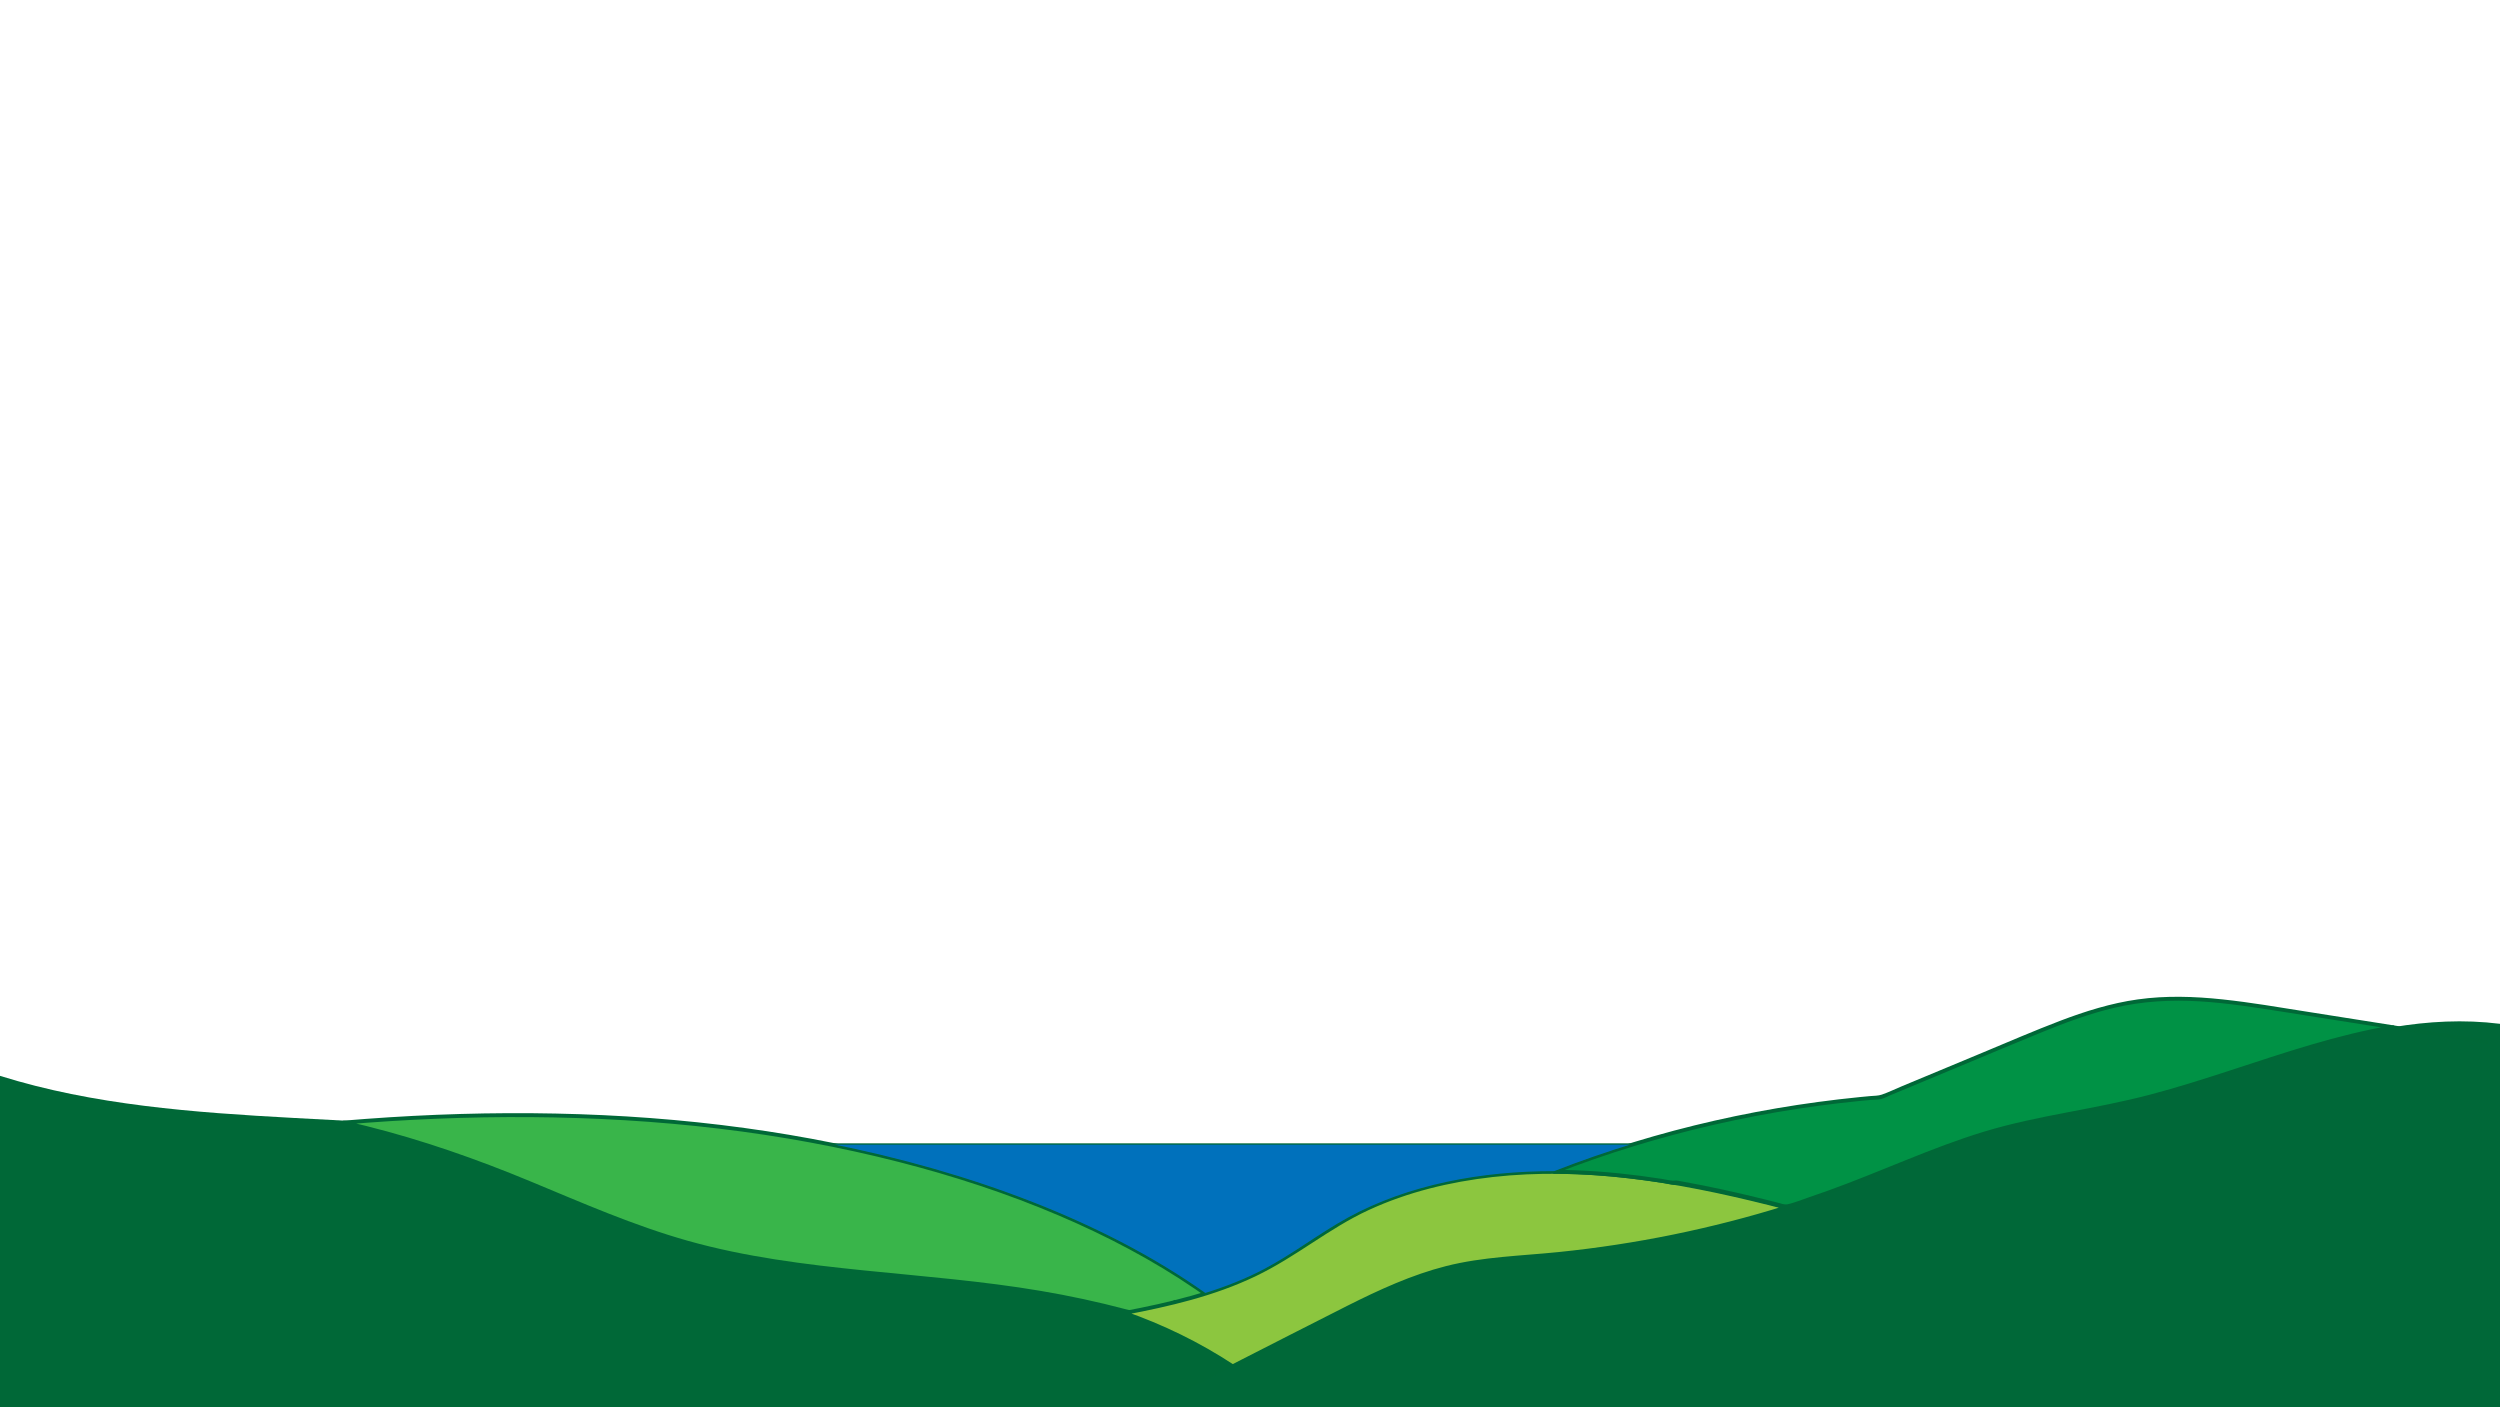
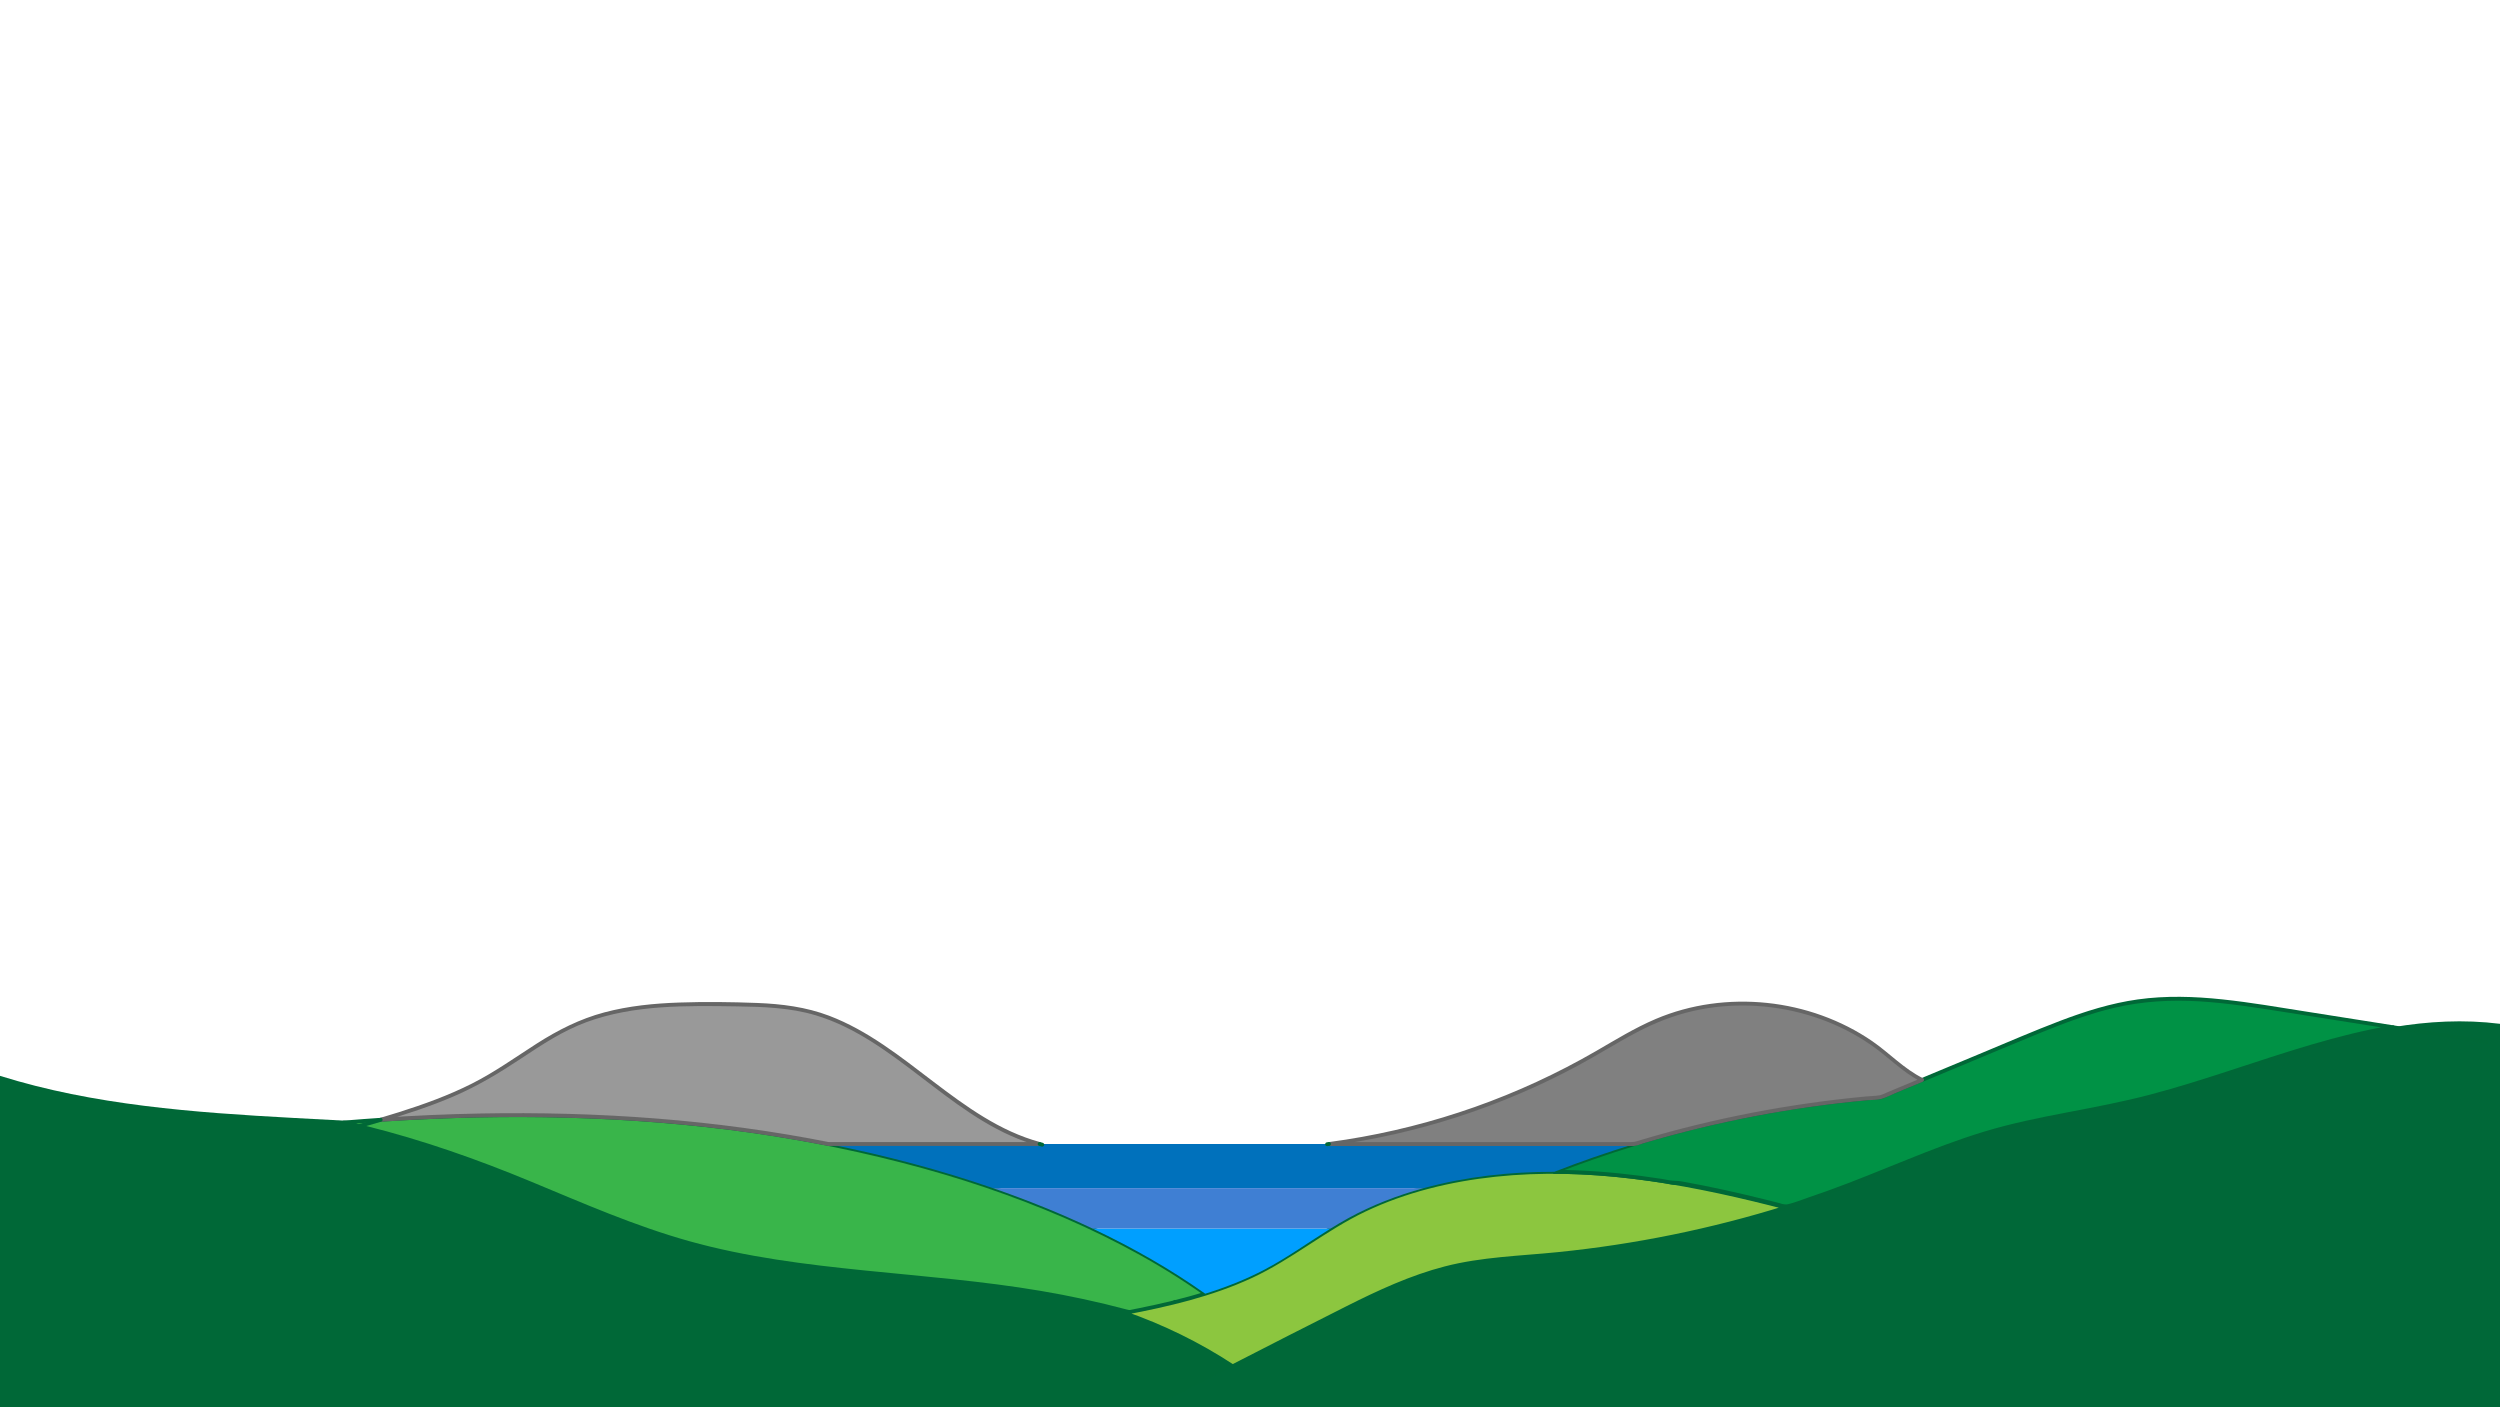
<svg xmlns="http://www.w3.org/2000/svg" id="Layer_1" version="1.1" viewBox="0 0 1920 1080">
  <defs>
    <style>
      .st0 {
        fill: #39b54a;
      }

      .st1 {
+         fill: #0071bc;
+       }
+ 
+       .st2 {
        fill: #8cc63f;
      }

-       .st2 {
+       .st3 {
+         fill: #009fff;
+       }
+ 
+       .st4 {
        fill: #009245;
      }

-       .st3 {
+       .st5 {
        fill: #006838;
      }

-       .st4 {
-         fill: #0071bc;
-         stroke: #006837;
-         stroke-miterlimit: 10;
+       .st6 {
+         fill: #666;
      }

-       .st5 {
+       .st7 {
        fill: #006837;
+       }
+ 
+       .st8 {
+         fill: #999;
+       }
+ 
+       .st9 {
+         fill: #3f7fd3;
+       }
+ 
+       .st10 {
+         fill: gray;
      }
    </style>
  </defs>
-   <path class="st5" d="M992,1084.16H0v-257.91c143.4,44.93,307.08,22.7,452.56,55.75,10.94,2.49,21.78,5.28,32.5,8.45,20.03,5.9,39.64,13.08,58.73,21.88,37.04,17.07,71.01,39.85,109.85,53.2,51.94,17.84,109.07,17.66,163.17,28.96,15.83,3.31,31.41,7.64,46.59,12.91,29.59,10.27,57.68,24.14,83.3,41.11,16.17,10.69,31.35,22.63,45.3,35.65Z" />
-   <path class="st3" d="M1920,786.28v298.72H877c23.23-11.88,46.47-23.76,69.7-35.65,25.31-12.95,50.61-25.9,75.93-38.85,31.07-15.89,62.79-32.02,98.32-39.33,20.69-4.25,42.1-5.38,63.3-7.24,64.08-5.63,127.24-18.15,187.41-37.07,15.35-4.81,30.51-10.07,45.44-15.72,39.29-14.88,77.15-32.62,118.23-43.8,33.45-9.11,68.47-13.71,102.35-21.71,67.28-15.91,132.78-45.45,199.99-56.72,27.09-4.55,54.46-6.11,82.33-2.62Z" />
-   <path class="st5" d="M1909.89,798.81c-18.61-2.94-37.22-5.88-55.83-8.82-5.33-.84-10.66-1.69-15.99-2.53-1.89-.3-2.7,2.59-.8,2.89,18.61,2.95,37.22,5.89,55.83,8.83,5.33.84,10.66,1.68,15.99,2.53,1.89.3,2.7-2.59.8-2.89h0Z" />
-   <path class="st5" d="M1285.33,907.22c-.06.03-.12.05-.18.08l.36-.15c-.53.22-1.07.44-1.6.67-.17.09-.32.22-.42.39-.13.14-.22.31-.27.51-.06.2-.07.4-.03.6,0,.2.07.39.18.56l.23.3c.19.19.41.31.66.39l.4.05c.27,0,.52-.07.76-.2.06-.03.12-.05.18-.08l-.36.15c.53-.22,1.07-.44,1.6-.67.17-.09.32-.22.42-.39.13-.14.22-.31.27-.51.06-.2.07-.4.03-.6,0-.2-.07-.39-.18-.56l-.23-.3c-.19-.19-.41-.31-.66-.39l-.4-.05c-.27,0-.52.07-.76.2h0Z" />
+   <path class="st7" d="M992,1084.16H0v-257.91c143.4,44.93,307.08,22.7,452.56,55.75,10.94,2.49,21.78,5.28,32.5,8.45,20.03,5.9,39.64,13.08,58.73,21.88,37.04,17.07,71.01,39.85,109.85,53.2,51.94,17.84,109.07,17.66,163.17,28.96,15.83,3.31,31.41,7.64,46.59,12.91,29.59,10.27,57.68,24.14,83.3,41.11,16.17,10.69,31.35,22.63,45.3,35.65Z" />
+   <path class="st5" d="M1920,786.28v298.72H877c23.23-11.88,46.47-23.76,69.7-35.65,25.31-12.95,50.61-25.9,75.93-38.85,31.07-15.89,62.79-32.02,98.32-39.33,20.69-4.25,42.1-5.38,63.3-7.24,64.08-5.63,127.24-18.15,187.41-37.07,15.35-4.81,30.51-10.07,45.44-15.72,39.29-14.88,77.15-32.62,118.23-43.8,33.45-9.11,68.47-13.71,102.35-21.71,67.28-15.91,132.78-45.45,199.99-56.72,27.09-4.55,54.46-6.11,82.33-2.62Z" />
+   <path class="st7" d="M1909.89,798.81c-18.61-2.94-37.22-5.88-55.83-8.82-5.33-.84-10.66-1.69-15.99-2.53-1.89-.3-2.7,2.59-.8,2.89,18.61,2.95,37.22,5.89,55.83,8.83,5.33.84,10.66,1.68,15.99,2.53,1.89.3,2.7-2.59.8-2.89h0Z" />
+   <path class="st7" d="M1285.33,907.22c-.06.03-.12.05-.18.08l.36-.15c-.53.22-1.07.44-1.6.67-.17.09-.32.22-.42.39-.13.14-.22.31-.27.51-.06.2-.07.4-.03.6,0,.2.07.39.18.56l.23.3c.19.19.41.31.66.39l.4.05c.27,0,.52-.07.76-.2.06-.03.12-.05.18-.08l-.36.15c.53-.22,1.07-.44,1.6-.67.17-.09.32-.22.42-.39.13-.14.22-.31.27-.51.06-.2.07-.4.03-.6,0-.2-.07-.39-.18-.56l-.23-.3c-.19-.19-.41-.31-.66-.39l-.4-.05c-.27,0-.52.07-.76.2h0Z" />
  <g>
-     <path class="st0" d="M931.4,997.72c-8.66,1.69-17.39,3.28-26.17,4.78h-.01c-11.99,2.05-24.08,3.94-36.19,5.74-.65-.18-1.3-.35-1.96-.53-4.06-1.1-8.14-2.15-12.25-3.17-.02,0-.04-.02-.06-.02-19.73-4.93-39.85-9.09-60.23-12.41-51.88-8.47-105.5-11.77-158.03-17.88-35.07-4.07-69.65-9.38-102.91-18.31-62.11-16.67-116.44-45.13-175.67-66.45-30.53-10.99-61.89-19.97-93.92-27.33,3.77-.32,7.53-.62,11.31-.91h.01c84.91-6.6,170.63-6.82,255.1,1.64,35.77,3.59,71.31,8.84,106.08,15.77,109.77,21.82,211.84,60.19,289.12,114.92,1.94,1.37,3.87,2.75,5.78,4.15Z" />
-     <path class="st5" d="M931,996.27c-10.63,2.07-21.29,3.98-31.97,5.76-5.81.97-11.62,1.9-17.44,2.8-2.81.44-5.61.86-8.42,1.29-3.31.5-5.53.19-8.75-.66-21.45-5.67-43.16-10.34-65.04-14.04-44.99-7.62-90.53-11.13-135.9-15.75s-90.91-10.29-134.92-22.66c-41.77-11.75-81.51-29.26-121.5-45.85-41.04-17.02-82.74-31.65-125.88-42.43-5.58-1.39-11.18-2.73-16.78-4.02l-.4,2.95c47.77-4.01,95.71-6.07,143.65-5.71,48.43.36,96.89,3.11,144.99,8.89,46.55,5.59,92.79,14.04,138.21,25.7,41.78,10.73,82.95,24.18,122.64,41.12,36.48,15.57,71.82,34.1,104.6,56.49,4.23,2.89,8.42,5.85,12.56,8.87,1.56,1.14,3.06-1.46,1.51-2.59-32.29-23.56-67.4-43.08-103.8-59.5-38.93-17.56-79.4-31.66-120.56-42.99-44.59-12.28-90.07-21.35-135.89-27.63-48.11-6.6-96.62-10.1-145.16-11.1-48.75-1.01-97.55.51-146.17,4.13-5.53.41-11.05.85-16.57,1.31-1.59.13-2.15,2.54-.4,2.95,43.77,10.09,86.44,23.62,128.07,40.46,40.41,16.35,80.15,34.53,121.81,47.58,43.12,13.51,87.83,20.26,132.64,25.19,46.16,5.08,92.56,8.3,138.5,15.24,22.61,3.42,45.07,7.82,67.27,13.29,5.1,1.26,10.19,2.57,15.27,3.93,2.17.58,3.93.15,6.16-.19,3.03-.46,6.05-.92,9.07-1.39,10.89-1.69,21.77-3.48,32.62-5.42,5.6-1,11.2-2.05,16.78-3.14,1.89-.37,1.09-3.26-.8-2.89Z" />
+     <path class="st0" d="M931.4,997.72c-8.66,1.69-17.39,3.28-26.17,4.78,0,0-.01-.01-.01,0-11.99,2.05-24.08,3.95-36.19,5.75-.65-.18-1.3-.36-1.96-.53-4.06-1.1-8.14-2.15-12.25-3.18-.02,0-.04-.01-.06-.01-19.73-4.93-39.85-9.09-60.23-12.41-51.88-8.48-105.5-11.78-158.03-17.88-35.07-4.07-69.65-9.38-102.91-18.31-62.11-16.67-116.44-45.13-175.67-66.45-26.84-9.66-54.33-17.77-82.35-24.59-3.85-.94-7.7-1.85-11.57-2.74,3.77-.32,7.53-.62,11.31-.91h.01c5.68-.44,11.37-.86,17.06-1.24,79.32-5.35,159.22-5.02,238.04,2.88,35.77,3.59,71.31,8.84,106.08,15.77,43.62,8.67,86.02,19.96,126.14,33.85,26.57,9.19,52.13,19.52,76.37,31,31.28,14.79,60.38,31.49,86.61,50.07,1.94,1.37,3.87,2.75,5.78,4.15Z" />
+     <path class="st7" d="M931,996.27c-10.63,2.07-21.29,3.98-31.97,5.76-5.81.97-11.62,1.9-17.44,2.8-2.81.44-5.61.87-8.42,1.29-3.05.46-5.18.28-8.14-.5-21.64-5.75-43.57-10.47-65.65-14.21-44.78-7.58-90.1-11.1-135.25-15.69-45.38-4.61-90.93-10.24-134.97-22.56-41.79-11.69-81.55-29.19-121.54-45.78-41.29-17.13-83.23-31.87-126.64-42.7-5.52-1.38-11.04-2.7-16.58-3.98l-.4,2.95c45.57-3.84,91.31-5.87,137.05-5.75,46.26.13,92.54,2.45,138.53,7.43s91.36,12.69,136.17,23.45,86.03,23.66,127.29,40.51c40.2,16.42,79.17,36.33,115.05,60.85,4.23,2.89,8.42,5.85,12.56,8.87,1.56,1.14,3.06-1.46,1.51-2.59-35.01-25.56-73.36-46.36-113.08-63.6-40.47-17.57-82.48-31.52-125.18-42.6-44.29-11.49-89.36-19.88-134.75-25.6-46.32-5.83-92.99-8.82-139.66-9.56s-93.59.84-140.24,4.37c-5.09.38-10.17.78-15.25,1.21-1.59.13-2.15,2.54-.4,2.95,44.17,10.19,87.2,23.89,129.2,40.92,40.21,16.31,79.79,34.36,121.27,47.3,43.14,13.46,87.88,20.17,132.69,25.08,46.17,5.06,92.56,8.29,138.49,15.27,22.4,3.41,44.64,7.78,66.64,13.2,5.1,1.26,10.2,2.56,15.27,3.93,2.16.58,3.95.15,6.16-.18,3.03-.46,6.05-.92,9.07-1.39,10.89-1.69,21.77-3.48,32.62-5.42,5.6-1,11.2-2.05,16.78-3.14,1.89-.37,1.09-3.26-.8-2.89Z" />
  </g>
-   <path class="st5" d="M911.81,1006.86c-2.73-2.75-5.51-5.45-8.35-8.1-.57-.54-1.56-.61-2.12,0s-.61,1.55,0,2.12c2.84,2.64,5.62,5.34,8.35,8.1.55.56,1.58.6,2.12,0s.59-1.53,0-2.12h0Z" />
+   <path class="st7" d="M911.81,1006.86c-2.73-2.75-5.51-5.45-8.35-8.1-.57-.54-1.56-.61-2.12,0s-.61,1.55,0,2.12c2.84,2.64,5.62,5.34,8.35,8.1.55.56,1.58.6,2.12,0s.59-1.53,0-2.12h0Z" />
  <g>
-     <path class="st1" d="M1371.66,927.39c-37.4,11.71-75.95,20.95-115.16,27.62-23.87,4.06-48,7.16-72.25,9.29-21.2,1.85-42.61,2.99-63.3,7.22-35.53,7.28-67.25,23.33-98.32,39.16-25.08,12.78-50.15,25.55-75.22,38.33-.24.12-.47.24-.71.36-25.62-16.89-53.71-30.7-83.3-40.93.62-.12,1.25-.23,1.87-.36.6-.11,1.2-.23,1.8-.34,11.88-2.29,23.71-4.79,35.33-7.68.06-.02.12-.03.18-.05,7.78-1.93,15.48-4.06,23.04-6.42,15.77-4.92,31-10.88,45.3-18.4,22.67-11.92,42.34-27.44,64.74-39.72,46.27-25.33,102.54-35.64,158.04-35.5,4.21,0,8.41.08,12.61.2,16.83.51,33.56,1.91,50.19,3.98,9.89,1.24,19.76,2.71,29.59,4.39.35.06.7.12,1.05.18,28.19,4.85,56.06,11.32,83.58,18.46.31.08.63.16.94.24Z" />
-     <path class="st5" d="M1371.26,925.94c-56.63,17.69-115.05,29.59-174.07,35.62-28.94,2.96-58.33,3.6-86.65,10.8-26.49,6.74-51.42,18.25-75.77,30.47-29.7,14.91-59.2,30.2-88.83,45.22h1.51c-26.05-17.12-54.22-30.86-83.66-41.08v2.89c34.28-6.49,68.75-14.5,100.37-29.64s56.33-36.75,86.97-50.89c29.97-13.84,62.58-21.7,95.31-25.37,34.62-3.88,69.6-3,104.18.96,36.34,4.16,72.22,11.72,107.67,20.6,4.33,1.08,8.64,2.19,12.96,3.31,1.87.48,2.67-2.41.8-2.89-35.37-9.14-71.04-17.23-107.25-22.22-34.84-4.8-70.13-6.75-105.23-4-32.85,2.57-65.63,9.06-96.34,21.21-15.22,6.02-29.67,13.53-43.54,22.2-14.5,9.07-28.49,18.97-43.39,27.39-30.89,17.45-65.48,26.8-100.02,33.85-4.42.9-8.85,1.77-13.29,2.61-1.57.3-1.28,2.45,0,2.89,29.2,10.14,57.11,23.8,82.94,40.78.46.3,1.05.24,1.51,0,26.68-13.53,53.29-27.18,79.95-40.73,24.26-12.34,48.82-24.43,75-32.2,28.31-8.4,57.61-9.65,86.82-12.38s58.26-6.86,87.05-12.41c32.34-6.23,64.33-14.28,95.77-24.1,1.84-.57,1.05-3.47-.8-2.89Z" />
+     <path class="st2" d="M1371.66,927.39c-37.4,11.71-75.95,20.95-115.16,27.62-23.87,4.06-48,7.16-72.25,9.28-21.2,1.85-42.61,2.99-63.3,7.22-35.53,7.28-67.25,23.33-98.32,39.16-25.08,12.77-50.15,25.54-75.22,38.32h0c-.24.12-.46.25-.7.36-25.62-16.89-53.71-30.7-83.3-40.93.62-.12,1.24-.23,1.86-.36h.01c.6-.11,1.2-.22,1.8-.34,11.88-2.29,23.71-4.79,35.33-7.68.06-.02.12-.03.18-.05,7.78-1.93,15.48-4.06,23.04-6.42,15.77-4.93,31-10.88,45.3-18.4,17.94-9.43,34-21.12,51.03-31.67,4.48-2.79,9.04-5.49,13.71-8.05,17.93-9.82,37.37-17.38,57.68-22.95,32.09-8.8,66.37-12.64,100.36-12.55,4.21,0,8.41.07,12.61.2,16.83.51,33.56,1.91,50.19,3.98,9.89,1.24,19.76,2.71,29.59,4.38.35.06.7.12,1.05.18,28.19,4.85,56.05,11.32,83.57,18.46h.01c.31.08.63.16.94.24Z" />
+     <path class="st7" d="M1371.26,925.94c-56.95,17.79-115.7,29.73-175.06,35.72-28.93,2.92-58.27,3.61-86.56,10.93-26.46,6.84-51.35,18.41-75.68,30.65-29.39,14.78-58.87,29.82-88.02,44.81h1.51c-26.05-17.12-54.21-30.86-83.66-41.08v2.89c33.38-6.33,66.88-14.08,97.83-28.44,30.63-14.21,56.57-36.46,87.05-50.94,31.29-14.86,65.55-23.1,99.91-26.75,35.08-3.73,70.49-2.61,105.47,1.6,35.5,4.27,70.55,11.73,105.2,20.44,4.01,1.01,8.01,2.05,12.01,3.07,1.87.48,2.67-2.41.8-2.89-34.43-8.79-69.07-16.79-104.29-21.8-35.12-5-70.7-7.17-106.13-4.58s-68.31,9.21-100.16,22.06c-15.51,6.26-30.15,14.13-44.27,23.07-14.39,9.12-28.36,18.94-43.3,27.16-30.69,16.88-64.95,25.91-99.07,32.81-3.94.8-7.89,1.56-11.85,2.31-1.57.3-1.28,2.45,0,2.89,29.2,10.14,57.11,23.79,82.94,40.78.46.3,1.05.24,1.51,0,25.78-13.26,52.27-26.64,78.34-39.91,24.52-12.48,49.29-24.81,75.72-32.75,28.27-8.5,57.5-9.87,86.71-12.55,29.53-2.71,58.93-6.88,88.05-12.49,32.34-6.24,64.33-14.28,95.77-24.1,1.84-.57,1.05-3.47-.8-2.89Z" />
  </g>
-   <path class="st5" d="M1381.22,927.82c-3.05-.81-6.1-1.62-9.16-2.41-.76-.2-1.66.25-1.85,1.05s.24,1.63,1.05,1.85c3.06.79,6.11,1.6,9.16,2.41.76.2,1.66-.25,1.85-1.05s-.24-1.63-1.05-1.85h0Z" />
-   <path class="st5" d="M863,1006.8c-9.86,1.88-19.75,3.63-29.64,5.38-1.9.34-1.09,3.23.8,2.89,9.89-1.75,19.78-3.5,29.64-5.38,1.89-.36,1.09-3.25-.8-2.89h0Z" />
+   <path class="st7" d="M1381.22,927.82c-3.05-.81-6.1-1.62-9.16-2.41-.76-.2-1.66.25-1.85,1.05s.24,1.63,1.05,1.85c3.06.79,6.11,1.6,9.16,2.41.76.2,1.66-.25,1.85-1.05s-.24-1.63-1.05-1.85h0Z" />
+   <path class="st7" d="M863,1006.8c-9.86,1.88-19.75,3.63-29.64,5.38-1.9.34-1.09,3.23.8,2.89,9.89-1.75,19.78-3.5,29.64-5.38,1.89-.36,1.09-3.25-.8-2.89h0Z" />
  <g>
-     <path class="st2" d="M1837.67,788.9c-67.21,11.26-132.71,40.81-199.99,56.72-33.88,8.01-68.9,12.6-102.35,21.71-41.08,11.19-78.94,28.92-118.23,43.8-14.93,5.65-30.09,10.9-45.44,15.72-27.83-7.25-56.01-13.85-84.52-18.77-.35.14-.7.29-1.05.44-9.83-1.67-19.7-3.15-29.59-4.39-16.63-2.07-33.36-3.47-50.19-3.98-4.2-.13-8.4-.2-12.61-.2,20.1-7.87,40.61-14.99,61.46-21.36,60.93-18.61,124.68-30.77,189.24-35.99,36.24-15.09,72.48-30.19,108.73-45.28,29.09-12.11,58.76-24.38,90.86-28.58,35.77-4.68,72.18.96,107.75,6.58,28.64,4.53,57.29,9.06,85.93,13.58Z" />
-     <path class="st5" d="M1837.27,787.46c-42.31,7.16-83.02,21.1-123.71,34.37-20.6,6.72-41.26,13.31-62.22,18.83-20.98,5.52-42.28,9.54-63.57,13.61-21.49,4.11-42.95,8.45-63.91,14.81-20.33,6.16-40.15,13.84-59.84,21.76-19.93,8.02-39.78,16.25-60,23.53-5.03,1.81-10.07,3.57-15.13,5.28s-10.51,3.99-15.85,5.19c-2.73.61-5.58-.64-8.24-1.32-2.83-.72-5.66-1.44-8.5-2.15-5.27-1.31-10.55-2.6-15.84-3.84-11-2.59-22.05-5.02-33.13-7.23-5.34-1.06-10.7-2.08-16.06-3.03-1.25-.22-2.65-.65-3.92-.68-.91-.02-1.78.21-2.69.15-2.86-.19-5.78-.95-8.61-1.39-21.63-3.35-43.43-5.7-65.3-6.56-5.67-.22-11.35-.35-17.03-.36l.4,2.95c39.94-15.61,81.05-28.17,122.86-37.71,20.99-4.79,42.15-8.82,63.42-12.09,10.85-1.67,21.73-3.14,32.64-4.4,5.32-.62,10.65-1.19,15.98-1.71,2.46-.24,4.93-.47,7.39-.69,2.66-.24,5.61-.12,8.21-.71,2.26-.51,4.56-1.84,6.7-2.73,2.76-1.15,5.51-2.3,8.27-3.44,5.12-2.13,10.24-4.27,15.36-6.4,10.24-4.27,20.48-8.53,30.73-12.8,20.09-8.37,40.15-16.83,60.3-25.08,18.88-7.73,38.04-15,57.95-19.67,21.43-5.02,43.3-6.23,65.23-4.92,22.16,1.32,44.09,4.87,65.99,8.34s43.81,6.93,65.71,10.39c5.48.86,10.95,1.73,16.43,2.59,1.89.3,2.7-2.59.8-2.89-22.12-3.49-44.23-6.99-66.34-10.48-21.61-3.42-43.22-7.15-64.99-9.46-21.57-2.29-43.39-3-64.93.02-20.53,2.88-40.4,9.12-59.73,16.48s-39.71,16.17-59.49,24.41-41.36,17.23-62.05,25.84c-5.09,2.12-10.15,4.61-15.36,6.4-2.77.95-5.9.86-8.8,1.12-2.67.24-5.34.49-8.01.76-10.73,1.06-21.43,2.32-32.11,3.76-21.23,2.86-42.35,6.47-63.32,10.83-42.29,8.8-83.97,20.65-124.5,35.61-5.07,1.87-10.12,3.8-15.15,5.76-1.5.58-1.4,2.94.4,2.95,22.44.04,44.88,1.79,67.13,4.74,5.84.77,11.67,1.63,17.49,2.56,2.4.38,4.96,1.13,7.38,1.22.98.04,1.92-.18,2.91-.11,1.44.11,2.92.52,4.33.77,11.13,2.02,22.22,4.28,33.26,6.73s21.59,4.98,32.34,7.68c2.63.66,5.26,1.33,7.89,2.01,2.35.61,4.45,1.6,6.82.88,5.13-1.54,10.2-3.27,15.28-4.98,20.53-6.92,40.68-14.8,60.75-22.93,19.82-8.03,39.63-16.14,59.88-23.05,20.45-6.97,41.3-12.23,62.47-16.5,21.55-4.35,43.25-8,64.67-12.98,21.08-4.9,41.82-11.13,62.42-17.71,40.89-13.05,81.46-27.69,123.56-36.45,5.25-1.09,10.51-2.08,15.8-2.97,1.9-.32,1.09-3.21-.8-2.89Z" />
+     <path class="st4" d="M1837.67,788.9c-67.21,11.27-132.71,40.81-199.99,56.72-33.88,8-68.9,12.6-102.35,21.71-41.08,11.19-78.94,28.93-118.23,43.81-14.93,5.65-30.09,10.9-45.44,15.71-27.83-7.25-56.01-13.85-84.52-18.77-.35.14-.7.29-1.05.43-9.83-1.67-19.7-3.14-29.59-4.38-16.63-2.07-33.36-3.47-50.19-3.98-4.2-.13-8.4-.2-12.61-.2,20.1-7.87,40.61-14.99,61.46-21.36,60.93-18.62,124.68-30.77,189.24-35.99,10.58-4.41,21.16-8.81,31.75-13.22,25.66-10.69,51.32-21.38,76.98-32.06,29.09-12.11,58.76-24.39,90.86-28.58,35.77-4.68,72.18.96,107.75,6.58,28.64,4.53,57.29,9.06,85.93,13.58Z" />
+     <path class="st7" d="M1837.27,787.45c-42.31,7.16-83.02,21.11-123.71,34.38-20.6,6.72-41.26,13.31-62.22,18.83-20.98,5.52-42.28,9.54-63.57,13.61-21.49,4.11-42.95,8.45-63.91,14.81-20.33,6.17-40.15,13.84-59.84,21.77s-39.78,16.25-60,23.53c-5.03,1.81-10.07,3.57-15.13,5.28s-10.51,3.99-15.85,5.19c-2.73.61-5.58-.64-8.24-1.32-2.83-.72-5.66-1.44-8.5-2.15-5.27-1.31-10.55-2.6-15.84-3.84-11-2.59-22.05-5.02-33.13-7.23-5.34-1.06-10.7-2.08-16.06-3.03-2.34-.42-4.34-.38-6.61-.53-2.86-.19-5.78-.95-8.61-1.39-21.63-3.35-43.43-5.7-65.3-6.56-5.67-.22-11.35-.35-17.03-.35l.4,2.95c39.94-15.6,81.05-28.17,122.86-37.72,20.99-4.79,42.15-8.82,63.42-12.09,10.85-1.67,21.73-3.13,32.64-4.4,5.32-.62,10.65-1.19,15.98-1.71,2.46-.24,4.93-.47,7.39-.69,2.66-.24,5.61-.12,8.21-.71,2.24-.51,4.53-1.83,6.67-2.72,2.74-1.14,5.49-2.28,8.23-3.43,5.1-2.12,10.19-4.24,15.29-6.36,10.26-4.27,20.52-8.55,30.78-12.82,20.13-8.38,40.22-16.86,60.4-25.12,18.88-7.73,38.04-15,57.95-19.67,21.43-5.02,43.3-6.23,65.23-4.92s44.09,4.87,65.99,8.34c21.9,3.46,43.81,6.93,65.71,10.39,5.48.86,10.95,1.73,16.43,2.59,1.89.3,2.7-2.59.8-2.89-22.12-3.49-44.23-6.99-66.34-10.48s-43.22-7.15-64.99-9.46c-21.57-2.29-43.39-2.99-64.93.03-20.53,2.88-40.4,9.12-59.73,16.48-20.05,7.63-39.75,16.19-59.55,24.43-20.69,8.62-41.38,17.24-62.07,25.85-5.06,2.11-10.1,4.59-15.28,6.36-2.76.95-5.9.86-8.79,1.12-2.67.24-5.34.49-8.01.75-10.73,1.06-21.43,2.31-32.11,3.75-21.23,2.86-42.35,6.47-63.32,10.83-42.29,8.8-83.97,20.65-124.5,35.62-5.07,1.87-10.12,3.8-15.15,5.76-1.5.58-1.4,2.94.4,2.95,22.44.04,44.88,1.79,67.13,4.74,5.84.77,11.67,1.63,17.49,2.55,2.4.38,4.96,1.12,7.38,1.21.98.04,1.92-.18,2.91-.11,1.44.11,2.92.52,4.33.77,11.13,2.02,22.22,4.28,33.26,6.73s21.59,4.98,32.34,7.68c2.63.66,5.26,1.33,7.89,2.01,2.35.61,4.45,1.59,6.82.88,5.13-1.54,10.2-3.27,15.28-4.98,20.53-6.91,40.68-14.79,60.75-22.92,19.82-8.03,39.63-16.15,59.88-23.05,20.45-6.97,41.3-12.23,62.47-16.51,21.55-4.35,43.25-8,64.67-12.98,21.08-4.9,41.82-11.13,62.42-17.71,40.89-13.05,81.46-27.69,123.56-36.46,5.25-1.09,10.51-2.08,15.8-2.98,1.9-.32,1.09-3.21-.8-2.89Z" />
  </g>
-   <path class="st4" d="M1255.16,878.59c-20.85,6.37-41.36,13.49-61.46,21.36-55.5-.13-111.77,10.17-158.04,35.5-22.4,12.28-42.07,27.79-64.74,39.72-14.3,7.52-29.53,13.47-45.3,18.4-77.28-54.73-179.35-93.1-289.12-114.92v-.06h618.66Z" />
+   <path class="st3" d="M839.01,943.5h182.94c-17.03,10.55-33.09,22.24-51.03,31.67-14.3,7.52-29.53,13.47-45.3,18.4-26.23-18.58-55.33-35.28-86.61-50.07Z" />
+   <path class="st1" d="M1255.16,878.59c-20.85,6.37-41.36,13.49-61.46,21.36-33.99-.09-68.27,3.75-100.36,12.55h-330.7c-40.12-13.89-82.52-25.18-126.14-33.85v-.06h618.66Z" />
+   <g>
+     <path class="st10" d="M1476.15,829.38c-10.59,4.41-21.17,8.81-31.75,13.22-64.56,5.22-128.31,17.37-189.24,35.99h-234.51c70.79-9.32,139.72-32.48,201.79-67.76,16.36-9.31,32.32-19.48,49.64-26.86,56.62-24.15,126.17-14.67,174.26,23.75,9.46,7.57,19.13,16.51,29.81,21.66Z" />
+     <path class="st6" d="M1475.75,827.93c-6.96,2.9-13.93,5.8-20.89,8.7-1.67.7-3.34,1.39-5.01,2.09-2.01.84-4.16,2.07-6.32,2.45-3.54.63-7.31.62-10.9.96-14.34,1.35-28.66,3.04-42.92,5.07-28.99,4.12-57.78,9.65-86.23,16.58-14.13,3.44-28.18,7.24-42.12,11.38-2.95.88-5.32,1.93-8.3,1.93h-226.22c-1.79,0-3.72-.21-5.5,0-.22.03-.47,0-.69,0v3c33.5-4.44,66.57-11.87,98.72-22.27,32-10.36,63.08-23.6,92.7-39.54,15.25-8.21,29.87-17.51,45.2-25.56,13.76-7.22,28.12-12.92,43.29-16.34,28.59-6.44,58.79-5.29,86.92,2.83,14.07,4.06,27.62,9.88,40.19,17.39,6.36,3.8,12.46,8.03,18.23,12.68,6.3,5.07,12.39,10.43,19.01,15.1,3.34,2.36,6.81,4.5,10.48,6.3,1.73.85,3.25-1.74,1.51-2.59-14.59-7.16-25.85-19.45-39.14-28.57-11.9-8.16-24.88-14.71-38.44-19.61-27.29-9.87-56.99-12.95-85.73-8.93-14.42,2.02-28.54,5.88-41.95,11.57-16.04,6.81-30.89,15.99-45.94,24.69-29.65,17.14-60.84,31.56-93.14,42.97-32.11,11.34-65.26,19.74-98.91,25.02-4.33.68-8.66,1.3-13,1.88-1.85.24-2,3,0,3h229.6c1.52,0,3.09.11,4.61,0,2.43-.17,4.96-1.35,7.29-2.04,7.03-2.09,14.09-4.09,21.17-6,28.22-7.61,56.81-13.82,85.63-18.63,14.65-2.44,29.35-4.52,44.1-6.24,7.24-.84,14.49-1.59,21.74-2.26,3.32-.3,7.24-.08,10.41-1.05,3.68-1.13,7.3-3.04,10.86-4.52,6.82-2.84,13.65-5.68,20.47-8.52,1.76-.73.99-3.64-.8-2.89Z" />
+   </g>
+   <path class="st7" d="M1020.25,877.14c-.16.02-.32.05-.48.07l.4-.05c-.32.04-.64.08-.96.12-.21,0-.4.04-.58.13-.19.06-.35.16-.48.31-.15.14-.25.3-.31.48-.09.18-.14.37-.13.58l.05.4c.07.25.2.47.39.66l.3.23c.23.14.49.2.76.2.61-.08,1.23-.15,1.84-.24.2-.05.37-.14.51-.27.16-.11.29-.25.39-.42.11-.17.17-.36.18-.56.04-.2.04-.4-.03-.6l-.15-.36c-.13-.23-.31-.4-.54-.54l-.36-.15c-.27-.07-.53-.07-.8,0h0Z" />
+   <g>
+     <path class="st8" d="M798.44,878.59h-161.94v.06c-34.77-6.93-70.31-12.18-106.08-15.77-78.82-7.9-158.72-8.23-238.04-2.88,28.47-8.45,56.67-17.97,82.37-32.72,22.36-12.83,42.56-29.48,66.09-39.99,37.68-16.84,80.47-16.54,121.73-15.94,19.66.28,39.52.59,58.58,5.38,66.58,16.74,111.13,84.2,177.29,101.86Z" />
+     <path class="st6" d="M798.44,877.09h-161.94c-.81,0-1.5.69-1.5,1.5v.06l1.9-1.45c-43.87-8.72-88.26-14.66-132.85-18.18s-90.35-4.71-135.56-3.85c-25.39.49-50.77,1.62-76.11,3.33l.4,2.95c18.91-5.62,37.72-11.72,55.85-19.53,18.14-7.81,34.8-17.83,51.22-28.74s32.31-21.44,50.56-28.18c18.18-6.71,37.45-9.89,56.72-11.29,19.57-1.42,39.22-1.11,58.82-.81,20.31.31,40.83.97,60.43,6.83,30.38,9.08,56.17,28.56,81.03,47.53,24.77,18.9,49.88,38.63,79.52,49.3,3.65,1.31,7.35,2.47,11.1,3.48,1.87.5,2.66-2.39.8-2.89-30.9-8.34-57.1-27.5-82.21-46.61-25.02-19.04-50.13-39.15-79.83-50.44-17.75-6.74-36.47-9.1-55.35-9.83-19.88-.76-39.91-1-59.8-.32-19.34.66-38.78,2.57-57.52,7.57s-35.64,13.55-51.87,23.93-32.23,21.87-49.66,30.67c-18.06,9.12-37.14,16.03-56.41,22.1-4.72,1.49-9.46,2.92-14.2,4.33-1.56.46-1.35,3.06.4,2.95,45-3.02,90.14-4.24,135.23-3.28,44.63.96,89.25,4,133.54,9.66,25.11,3.21,50.12,7.28,74.95,12.21.94.19,1.9-.42,1.9-1.45v-.06l-1.5,1.5h161.94c1.93,0,1.93-3,0-3Z" />
+   </g>
+   <path class="st7" d="M272.9,867.23c6.64-1.89,13.26-3.82,19.88-5.78,1.85-.55,1.06-3.44-.8-2.89-6.62,1.96-13.24,3.89-19.88,5.78-1.85.53-1.07,3.42.8,2.89h0Z" />
+   <path class="st7" d="M800.85,877.67c-.67-.17-1.34-.34-2.01-.53-.37-.11-.82-.04-1.16.15-.17.09-.32.22-.42.39-.13.14-.22.31-.27.51-.09.38-.07.81.15,1.16s.51.58.9.69c.67.19,1.34.36,2.01.53.38.1.81.05,1.16-.15.17-.09.32-.22.42-.39.13-.14.22-.31.27-.51.09-.38.07-.81-.15-1.16s-.51-.59-.9-.69h0Z" />
+   <path class="st9" d="M1093.34,912.5c-20.31,5.57-39.75,13.13-57.68,22.95-4.67,2.56-9.23,5.26-13.71,8.05h-182.94c-24.24-11.48-49.8-21.81-76.37-31h330.7Z" />
</svg>
